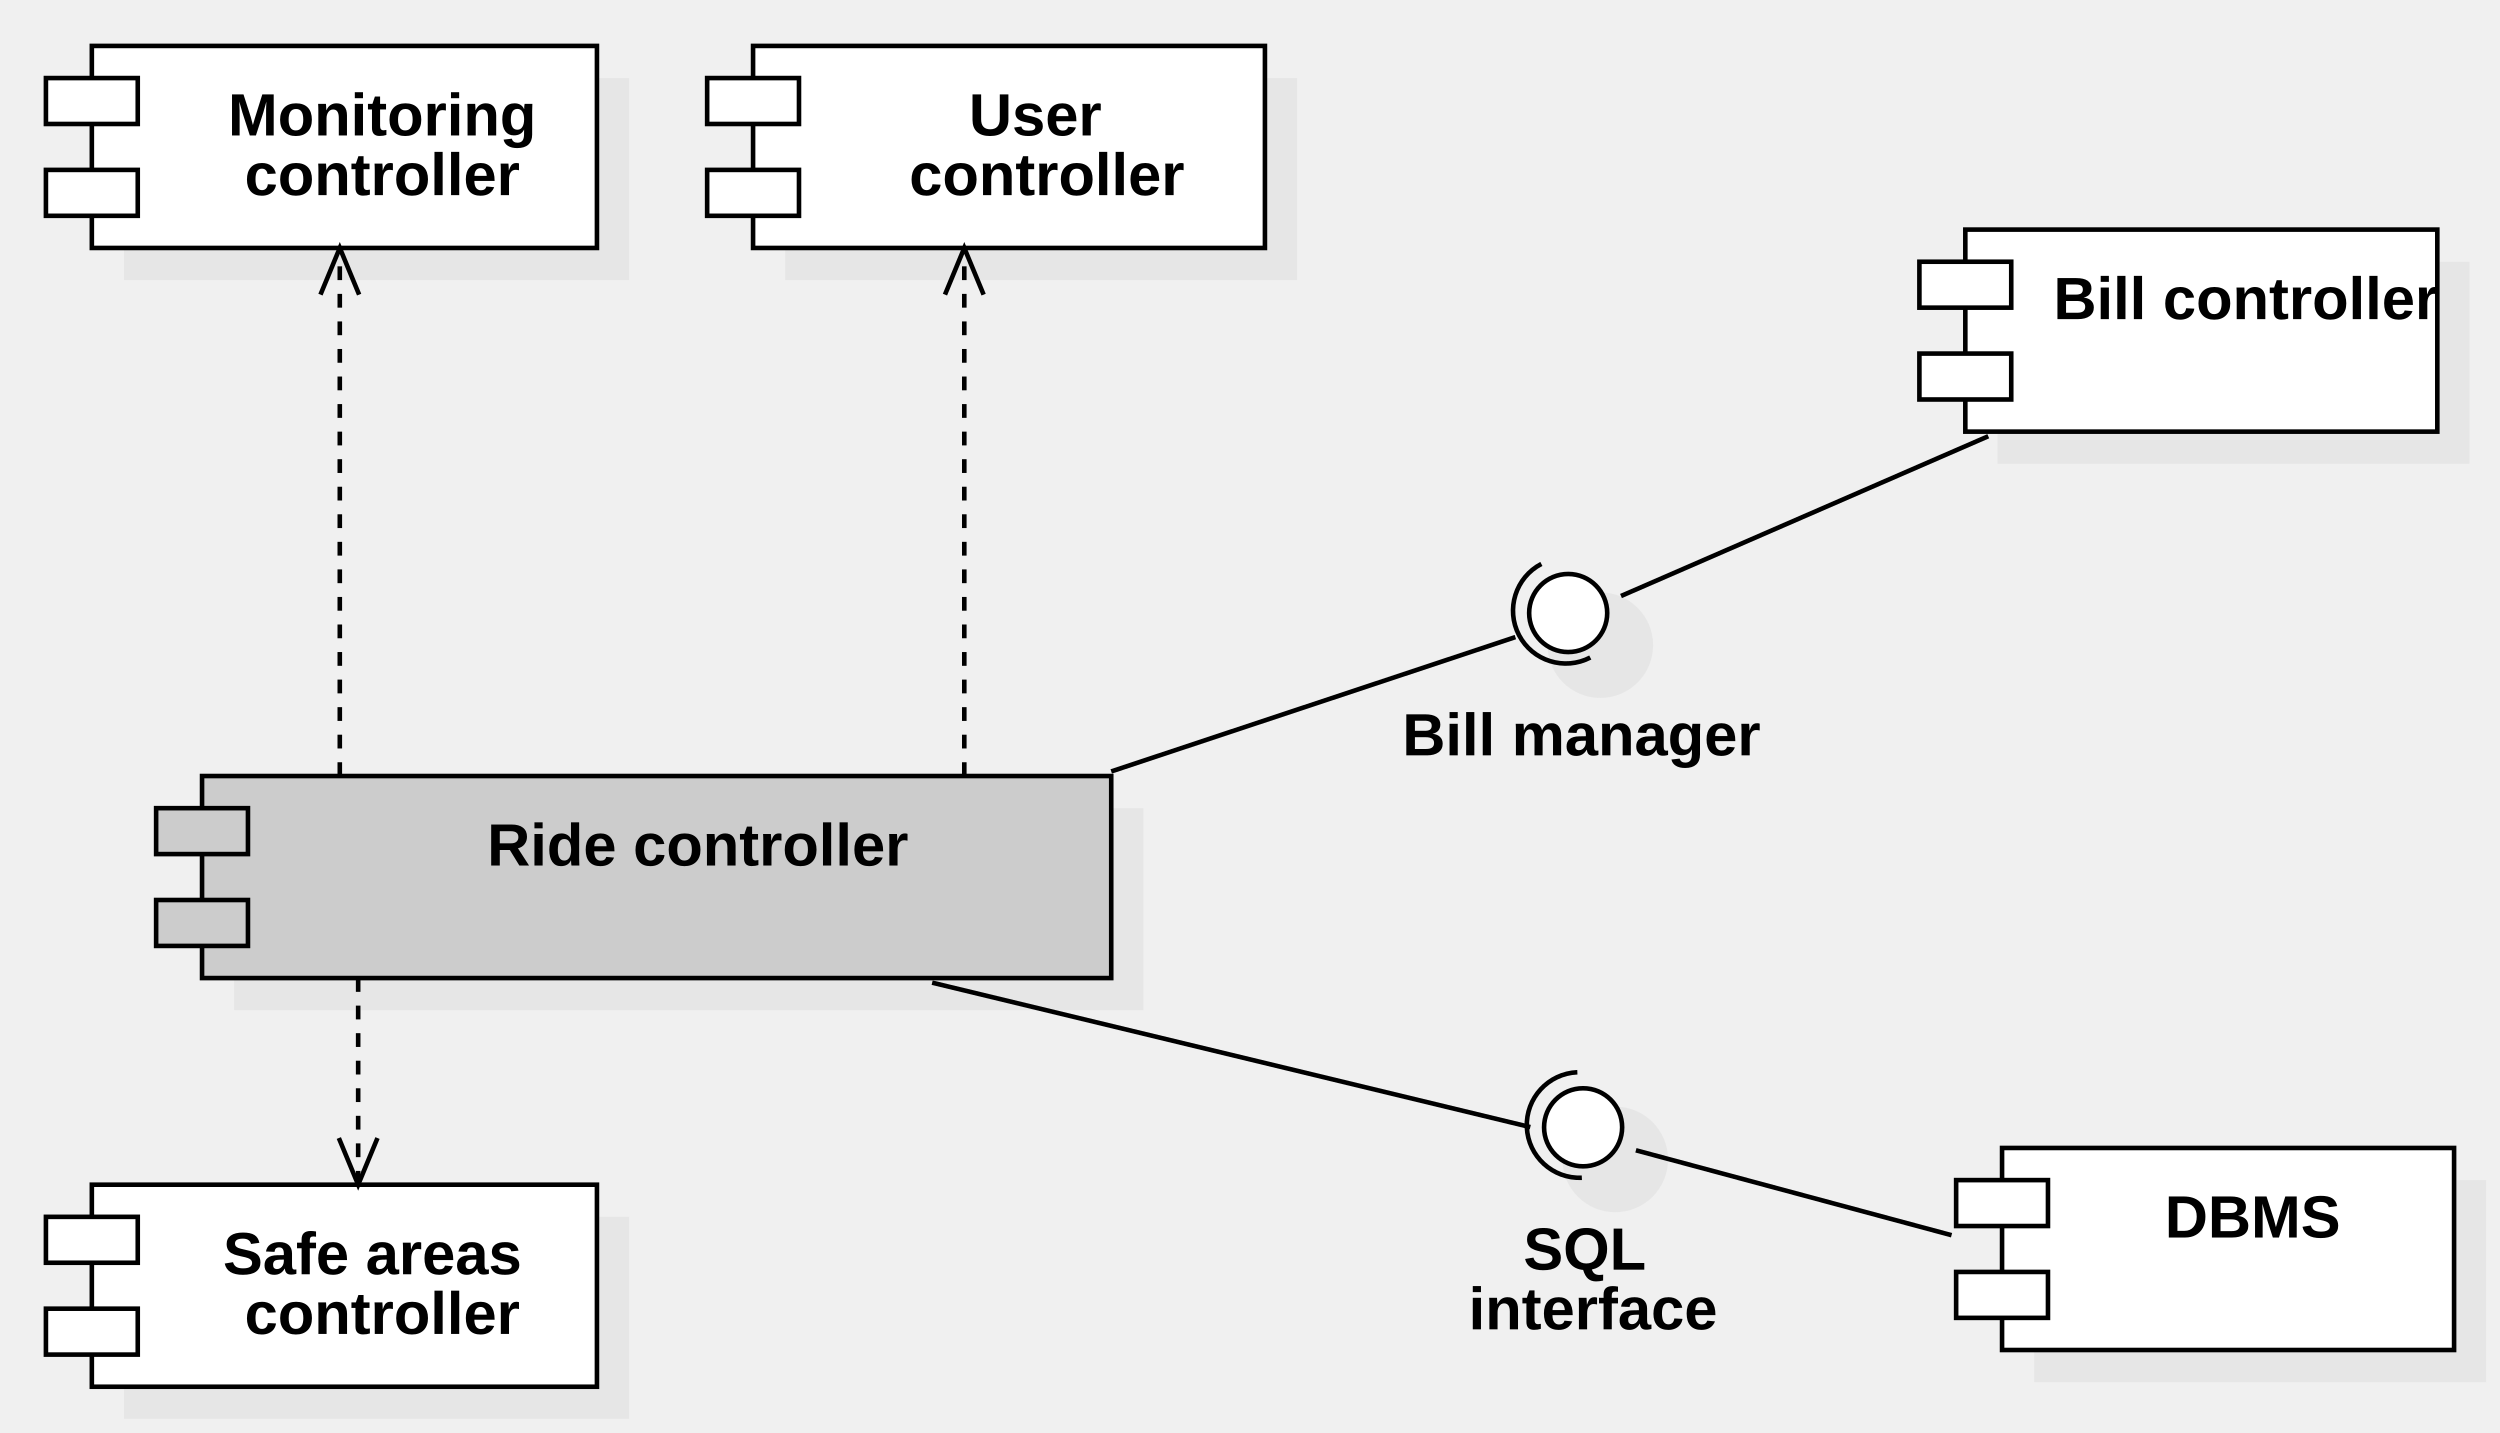
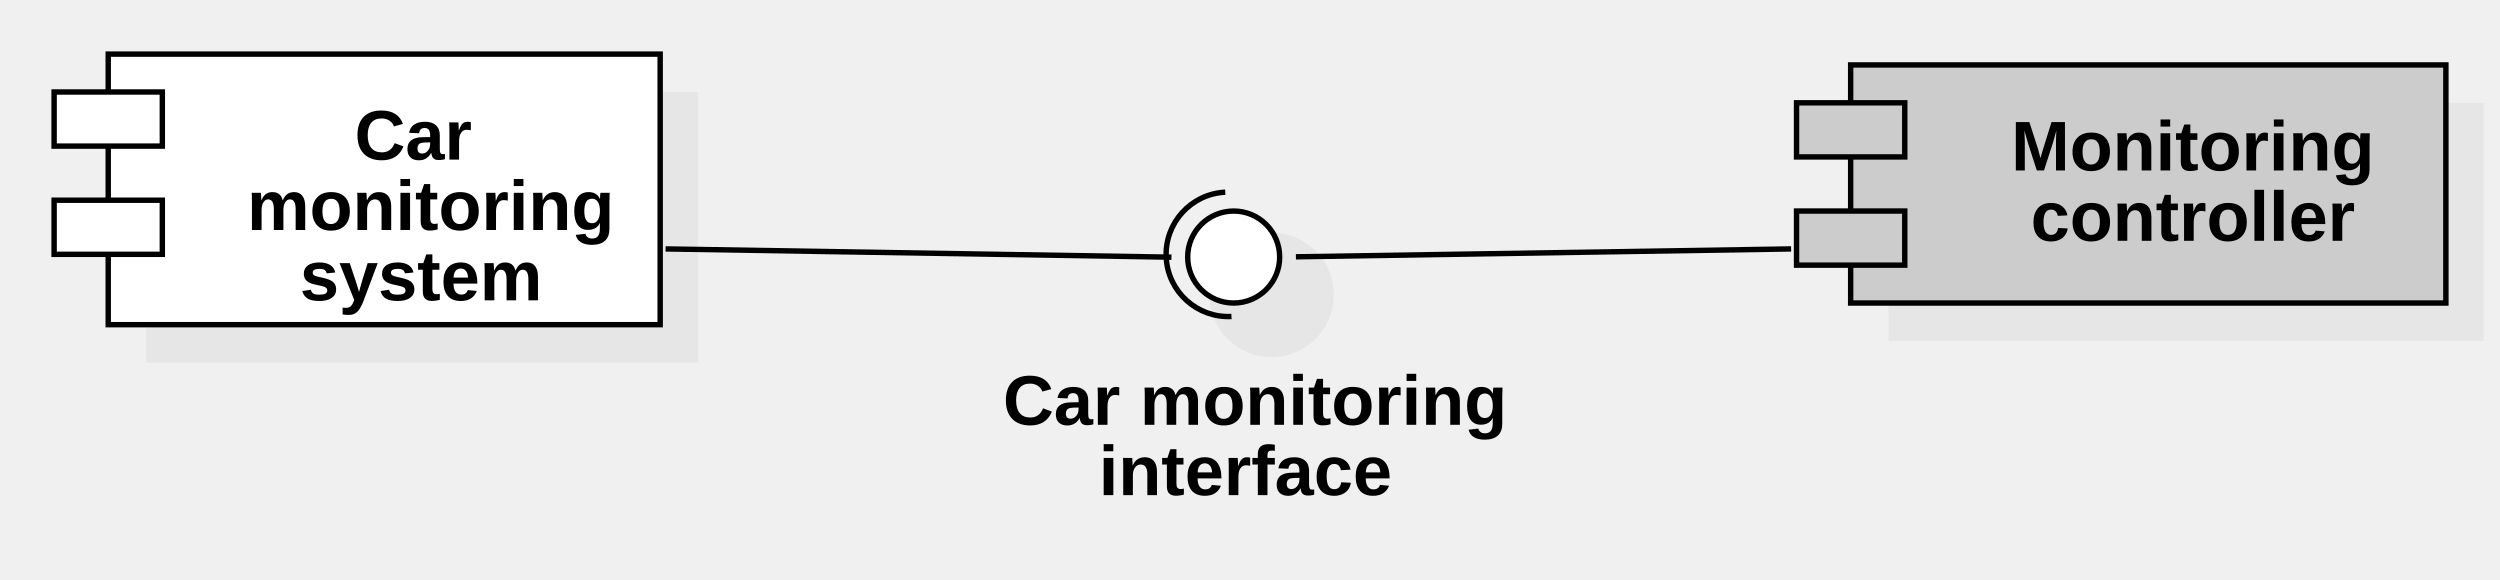
- <svg xmlns="http://www.w3.org/2000/svg" version="1.1" width="544.441" height="312">
+ <svg xmlns="http://www.w3.org/2000/svg" version="1.1" width="462" height="107">
  <defs />
  <g>
-     <g transform="translate(-38,-22) scale(1,1)">
-       <rect fill="#C0C0C0" stroke="none" x="89" y="198" width="198" height="44" opacity="0.2" />
+     <g transform="translate(-76,-20) scale(1,1)">
+       <rect fill="#C0C0C0" stroke="none" x="425" y="39" width="110" height="44" opacity="0.2" />
    </g>
-     <g transform="translate(-38,-22) scale(1,1)">
-       <rect fill="#cccccc" stroke="none" x="82" y="191" width="198" height="44" />
+     <g transform="translate(-76,-20) scale(1,1)">
+       <rect fill="#cccccc" stroke="none" x="418" y="32" width="110" height="44" />
    </g>
-     <g transform="translate(-38,-22) scale(1,1)">
-       <path fill="none" stroke="#000000" d="M 82 191 L 280 191 L 280 235 L 82 235 L 82 191 Z Z" stroke-miterlimit="10" />
+     <g transform="translate(-76,-20) scale(1,1)">
+       <path fill="none" stroke="#000000" d="M 418 32 L 528 32 L 528 76 L 418 76 L 418 32 Z Z" stroke-miterlimit="10" />
    </g>
-     <g transform="translate(-38,-22) scale(1,1)">
-       <rect fill="#cccccc" stroke="none" x="72" y="198" width="20" height="10" />
+     <g transform="translate(-76,-20) scale(1,1)">
+       <rect fill="#cccccc" stroke="none" x="408" y="39" width="20" height="10" />
    </g>
-     <g transform="translate(-38,-22) scale(1,1)">
-       <path fill="none" stroke="#000000" d="M 72 198 L 92 198 L 92 208 L 72 208 L 72 198 Z Z" stroke-miterlimit="10" />
+     <g transform="translate(-76,-20) scale(1,1)">
+       <path fill="none" stroke="#000000" d="M 408 39 L 428 39 L 428 49 L 408 49 L 408 39 Z Z" stroke-miterlimit="10" />
    </g>
-     <g transform="translate(-38,-22) scale(1,1)">
-       <rect fill="#cccccc" stroke="none" x="72" y="218" width="20" height="10" />
+     <g transform="translate(-76,-20) scale(1,1)">
+       <rect fill="#cccccc" stroke="none" x="408" y="59" width="20" height="10" />
    </g>
-     <g transform="translate(-38,-22) scale(1,1)">
-       <path fill="none" stroke="#000000" d="M 72 218 L 92 218 L 92 228 L 72 228 L 72 218 Z Z" stroke-miterlimit="10" />
+     <g transform="translate(-76,-20) scale(1,1)">
+       <path fill="none" stroke="#000000" d="M 408 59 L 428 59 L 428 69 L 408 69 L 408 59 Z Z" stroke-miterlimit="10" />
    </g>
-     <g transform="translate(-38,-22) scale(1,1)">
+     <g transform="translate(-76,-20) scale(1,1)">
      <g>
        <path fill="none" stroke="none" />
-         <text fill="#000000" stroke="none" font-family="Arial" font-size="13px" font-style="normal" font-weight="bold" text-decoration="none" x="144.093" y="210.5">Ride controller</text>
+         <text fill="#000000" stroke="none" font-family="Arial" font-size="13px" font-style="normal" font-weight="bold" text-decoration="none" x="447.652" y="51.5">Monitoring</text>
+         <text fill="#000000" stroke="none" font-family="Arial" font-size="13px" font-style="normal" font-weight="bold" text-decoration="none" x="451.267" y="64.5">controller</text>
      </g>
    </g>
-     <g transform="translate(-38,-22) scale(1,1)">
-       <rect fill="#C0C0C0" stroke="none" x="65" y="39" width="110" height="44" opacity="0.2" />
+     <g transform="translate(-76,-20) scale(1,1)">
+       <path fill="#C0C0C0" stroke="none" d="M 299.483 74.5 C 299.483 68.149 304.632 63 310.983 63 C 317.334 63 322.483 68.149 322.483 74.5 C 322.483 80.851 317.334 86 310.983 86 C 304.632 86 299.483 80.851 299.483 74.5 Z" opacity="0.2" />
    </g>
-     <g transform="translate(-38,-22) scale(1,1)">
-       <rect fill="#ffffff" stroke="none" x="58" y="32" width="110" height="44" />
+     <g transform="translate(-76,-20) scale(1,1)">
+       <path fill="none" stroke="#000000" d="M 303.574 78.486 A 11.5 11.5 0 0 1 302.426 55.514" stroke-miterlimit="10" />
    </g>
-     <g transform="translate(-38,-22) scale(1,1)">
-       <path fill="none" stroke="#000000" d="M 58 32 L 168 32 L 168 76 L 58 76 L 58 32 Z Z" stroke-miterlimit="10" />
+     <g transform="translate(-76,-20) scale(1,1)">
+       <path fill="#ffffff" stroke="none" d="M 295.483 67.5 C 295.483 62.806 299.289 59 303.983 59 C 308.678 59 312.483 62.806 312.483 67.5 C 312.483 72.194 308.678 76 303.983 76 C 299.289 76 295.483 72.194 295.483 67.5 Z" />
    </g>
-     <g transform="translate(-38,-22) scale(1,1)">
-       <rect fill="#ffffff" stroke="none" x="48" y="39" width="20" height="10" />
+     <g transform="translate(-76,-20) scale(1,1)">
+       <path fill="none" stroke="#000000" d="M 295.483 67.5 C 295.483 62.806 299.289 59 303.983 59 C 308.678 59 312.483 62.806 312.483 67.5 C 312.483 72.194 308.678 76 303.983 76 C 299.289 76 295.483 72.194 295.483 67.5 Z" stroke-miterlimit="10" />
    </g>
-     <g transform="translate(-38,-22) scale(1,1)">
-       <path fill="none" stroke="#000000" d="M 48 39 L 68 39 L 68 49 L 48 49 L 48 39 Z Z" stroke-miterlimit="10" />
-     </g>
-     <g transform="translate(-38,-22) scale(1,1)">
-       <rect fill="#ffffff" stroke="none" x="48" y="59" width="20" height="10" />
-     </g>
-     <g transform="translate(-38,-22) scale(1,1)">
-       <path fill="none" stroke="#000000" d="M 48 59 L 68 59 L 68 69 L 48 69 L 48 59 Z Z" stroke-miterlimit="10" />
-     </g>
-     <g transform="translate(-38,-22) scale(1,1)">
+     <g transform="translate(-76,-20) scale(1,1)">
      <g>
        <path fill="none" stroke="none" />
-         <text fill="#000000" stroke="none" font-family="Arial" font-size="13px" font-style="normal" font-weight="bold" text-decoration="none" x="87.652" y="51.5">Monitoring</text>
-         <text fill="#000000" stroke="none" font-family="Arial" font-size="13px" font-style="normal" font-weight="bold" text-decoration="none" x="91.267" y="64.5">controller</text>
+         <text fill="#000000" stroke="none" font-family="Arial" font-size="13px" font-style="normal" font-weight="bold" text-decoration="none" x="261.355" y="98.5">Car monitoring</text>
+         <text fill="#000000" stroke="none" font-family="Arial" font-size="13px" font-style="normal" font-weight="bold" text-decoration="none" x="279.053" y="111.5">interface</text>
      </g>
    </g>
-     <g transform="translate(-38,-22) scale(1,1)">
-       <rect fill="#C0C0C0" stroke="none" x="209" y="39" width="111.473" height="44" opacity="0.2" />
+     <g transform="translate(-76,-20) scale(1,1)">
+       <path fill="none" stroke="#000000" d="M 407 66 L 315.483 67.457" stroke-miterlimit="10" />
    </g>
-     <g transform="translate(-38,-22) scale(1,1)">
-       <rect fill="#ffffff" stroke="none" x="202" y="32" width="111.473" height="44" />
+     <g transform="translate(-76,-20) scale(1,1)">
+       <rect fill="#C0C0C0" stroke="none" x="103" y="37" width="102" height="50" opacity="0.2" />
    </g>
-     <g transform="translate(-38,-22) scale(1,1)">
-       <path fill="none" stroke="#000000" d="M 202 32 L 313.473 32 L 313.473 76 L 202 76 L 202 32 Z Z" stroke-miterlimit="10" />
+     <g transform="translate(-76,-20) scale(1,1)">
+       <rect fill="#ffffff" stroke="none" x="96" y="30" width="102" height="50" />
    </g>
-     <g transform="translate(-38,-22) scale(1,1)">
-       <rect fill="#ffffff" stroke="none" x="192" y="39" width="20" height="10" />
+     <g transform="translate(-76,-20) scale(1,1)">
+       <path fill="none" stroke="#000000" d="M 96 30 L 198 30 L 198 80 L 96 80 L 96 30 Z Z" stroke-miterlimit="10" />
    </g>
-     <g transform="translate(-38,-22) scale(1,1)">
-       <path fill="none" stroke="#000000" d="M 192 39 L 212 39 L 212 49 L 192 49 L 192 39 Z Z" stroke-miterlimit="10" />
+     <g transform="translate(-76,-20) scale(1,1)">
+       <rect fill="#ffffff" stroke="none" x="86" y="37" width="20" height="10" />
    </g>
-     <g transform="translate(-38,-22) scale(1,1)">
-       <rect fill="#ffffff" stroke="none" x="192" y="59" width="20" height="10" />
+     <g transform="translate(-76,-20) scale(1,1)">
+       <path fill="none" stroke="#000000" d="M 86 37 L 106 37 L 106 47 L 86 47 L 86 37 Z Z" stroke-miterlimit="10" />
    </g>
-     <g transform="translate(-38,-22) scale(1,1)">
-       <path fill="none" stroke="#000000" d="M 192 59 L 212 59 L 212 69 L 192 69 L 192 59 Z Z" stroke-miterlimit="10" />
+     <g transform="translate(-76,-20) scale(1,1)">
+       <rect fill="#ffffff" stroke="none" x="86" y="57" width="20" height="10" />
    </g>
-     <g transform="translate(-38,-22) scale(1,1)">
+     <g transform="translate(-76,-20) scale(1,1)">
+       <path fill="none" stroke="#000000" d="M 86 57 L 106 57 L 106 67 L 86 67 L 86 57 Z Z" stroke-miterlimit="10" />
+     </g>
+     <g transform="translate(-76,-20) scale(1,1)">
      <g>
        <path fill="none" stroke="none" />
-         <text fill="#000000" stroke="none" font-family="Arial" font-size="13px" font-style="normal" font-weight="bold" text-decoration="none" x="249.013" y="51.5">User</text>
-         <text fill="#000000" stroke="none" font-family="Arial" font-size="13px" font-style="normal" font-weight="bold" text-decoration="none" x="236.003" y="64.5">controller</text>
+         <text fill="#000000" stroke="none" font-family="Arial" font-size="13px" font-style="normal" font-weight="bold" text-decoration="none" x="141.526" y="49.5">Car</text>
+         <text fill="#000000" stroke="none" font-family="Arial" font-size="13px" font-style="normal" font-weight="bold" text-decoration="none" x="121.652" y="62.5">monitoring</text>
+         <text fill="#000000" stroke="none" font-family="Arial" font-size="13px" font-style="normal" font-weight="bold" text-decoration="none" x="131.415" y="75.5">system</text>
      </g>
    </g>
-     <g transform="translate(-38,-22) scale(1,1)">
-       <rect fill="#C0C0C0" stroke="none" x="65" y="287" width="110" height="44" opacity="0.2" />
-     </g>
-     <g transform="translate(-38,-22) scale(1,1)">
-       <rect fill="#ffffff" stroke="none" x="58" y="280" width="110" height="44" />
-     </g>
-     <g transform="translate(-38,-22) scale(1,1)">
-       <path fill="none" stroke="#000000" d="M 58 280 L 168 280 L 168 324 L 58 324 L 58 280 Z Z" stroke-miterlimit="10" />
-     </g>
-     <g transform="translate(-38,-22) scale(1,1)">
-       <rect fill="#ffffff" stroke="none" x="48" y="287" width="20" height="10" />
-     </g>
-     <g transform="translate(-38,-22) scale(1,1)">
-       <path fill="none" stroke="#000000" d="M 48 287 L 68 287 L 68 297 L 48 297 L 48 287 Z Z" stroke-miterlimit="10" />
-     </g>
-     <g transform="translate(-38,-22) scale(1,1)">
-       <rect fill="#ffffff" stroke="none" x="48" y="307" width="20" height="10" />
-     </g>
-     <g transform="translate(-38,-22) scale(1,1)">
-       <path fill="none" stroke="#000000" d="M 48 307 L 68 307 L 68 317 L 48 317 L 48 307 Z Z" stroke-miterlimit="10" />
-     </g>
-     <g transform="translate(-38,-22) scale(1,1)">
-       <g>
-         <path fill="none" stroke="none" />
-         <text fill="#000000" stroke="none" font-family="Arial" font-size="13px" font-style="normal" font-weight="bold" text-decoration="none" x="86.563" y="299.5">Safe areas</text>
-         <text fill="#000000" stroke="none" font-family="Arial" font-size="13px" font-style="normal" font-weight="bold" text-decoration="none" x="91.267" y="312.5">controller</text>
-       </g>
-     </g>
-     <g transform="translate(-38,-22) scale(1,1)">
-       <rect fill="#C0C0C0" stroke="none" x="473" y="79" width="102.789" height="44" opacity="0.2" />
-     </g>
-     <g transform="translate(-38,-22) scale(1,1)">
-       <rect fill="#ffffff" stroke="none" x="466" y="72" width="102.789" height="44" />
-     </g>
-     <g transform="translate(-38,-22) scale(1,1)">
-       <path fill="none" stroke="#000000" d="M 466 72 L 568.789 72 L 568.789 116 L 466 116 L 466 72 Z Z" stroke-miterlimit="10" />
-     </g>
-     <g transform="translate(-38,-22) scale(1,1)">
-       <rect fill="#ffffff" stroke="none" x="456" y="79" width="20" height="10" />
-     </g>
-     <g transform="translate(-38,-22) scale(1,1)">
-       <path fill="none" stroke="#000000" d="M 456 79 L 476 79 L 476 89 L 456 89 L 456 79 Z Z" stroke-miterlimit="10" />
-     </g>
-     <g transform="translate(-38,-22) scale(1,1)">
-       <rect fill="#ffffff" stroke="none" x="456" y="99" width="20" height="10" />
-     </g>
-     <g transform="translate(-38,-22) scale(1,1)">
-       <path fill="none" stroke="#000000" d="M 456 99 L 476 99 L 476 109 L 456 109 L 456 99 Z Z" stroke-miterlimit="10" />
-     </g>
-     <g transform="translate(-38,-22) scale(1,1)">
-       <g>
-         <path fill="none" stroke="none" />
-         <text fill="#000000" stroke="none" font-family="Arial" font-size="13px" font-style="normal" font-weight="bold" text-decoration="none" x="485.188" y="91.5">Bill controller</text>
-       </g>
-     </g>
-     <g transform="translate(-38,-22) scale(1,1)">
-       <path fill="#C0C0C0" stroke="none" d="M 375.013 162.5 C 375.013 156.149 380.161 151 386.513 151 C 392.864 151 398.013 156.149 398.013 162.5 C 398.013 168.851 392.864 174 386.513 174 C 380.161 174 375.013 168.851 375.013 162.5 Z" opacity="0.2" />
-     </g>
-     <g transform="translate(-38,-22) scale(1,1)">
-       <path fill="none" stroke="#000000" d="M 384.327 165.192 A 11.5 11.5 0 0 1 373.673 144.808" stroke-miterlimit="10" />
-     </g>
-     <g transform="translate(-38,-22) scale(1,1)">
-       <path fill="#ffffff" stroke="none" d="M 371.013 155.5 C 371.013 150.806 374.818 147 379.513 147 C 384.207 147 388.013 150.806 388.013 155.5 C 388.013 160.194 384.207 164 379.513 164 C 374.818 164 371.013 160.194 371.013 155.5 Z" />
-     </g>
-     <g transform="translate(-38,-22) scale(1,1)">
-       <path fill="none" stroke="#000000" d="M 371.013 155.5 C 371.013 150.806 374.818 147 379.513 147 C 384.207 147 388.013 150.806 388.013 155.5 C 388.013 160.194 384.207 164 379.513 164 C 374.818 164 371.013 160.194 371.013 155.5 Z" stroke-miterlimit="10" />
-     </g>
-     <g transform="translate(-38,-22) scale(1,1)">
-       <g>
-         <path fill="none" stroke="none" />
-         <text fill="#000000" stroke="none" font-family="Arial" font-size="13px" font-style="normal" font-weight="bold" text-decoration="none" x="343.385" y="186.5">Bill manager</text>
-       </g>
-     </g>
-     <g transform="translate(-38,-22) scale(1,1)">
-       <path fill="none" stroke="#000000" d="M 471 117 L 391.013 151.797" stroke-miterlimit="10" />
-     </g>
-     <g transform="translate(-38,-22) scale(1,1)">
-       <path fill="none" stroke="#000000" d="M 280 190 L 368.013 160.743" stroke-miterlimit="10" />
-     </g>
-     <g transform="translate(-38,-22) scale(1,1)">
-       <path fill="none" stroke="#000000" d="M 116 235 L 116 280" stroke-miterlimit="10" stroke-dasharray="3" />
-     </g>
-     <g transform="translate(-38,-22) scale(1,1)">
-       <path fill="none" stroke="#000000" d="M 111.79 269.837 L 116 280 L 120.21 269.837" stroke-miterlimit="10" />
-     </g>
-     <g transform="translate(-38,-22) scale(1,1)">
-       <path fill="none" stroke="#000000" d="M 248 191 L 248 76" stroke-miterlimit="10" stroke-dasharray="3" />
-     </g>
-     <g transform="translate(-38,-22) scale(1,1)">
-       <path fill="none" stroke="#000000" d="M 252.21 86.163 L 248 76 L 243.79 86.163" stroke-miterlimit="10" />
-     </g>
-     <g transform="translate(-38,-22) scale(1,1)">
-       <path fill="none" stroke="#000000" d="M 112 191 L 112 76" stroke-miterlimit="10" stroke-dasharray="3" />
-     </g>
-     <g transform="translate(-38,-22) scale(1,1)">
-       <path fill="none" stroke="#000000" d="M 116.21 86.163 L 112 76 L 107.79 86.163" stroke-miterlimit="10" />
-     </g>
-     <g transform="translate(-38,-22) scale(1,1)">
-       <rect fill="#C0C0C0" stroke="none" x="481" y="279" width="98.441" height="44" opacity="0.2" />
-     </g>
-     <g transform="translate(-38,-22) scale(1,1)">
-       <rect fill="#ffffff" stroke="none" x="474" y="272" width="98.441" height="44" />
-     </g>
-     <g transform="translate(-38,-22) scale(1,1)">
-       <path fill="none" stroke="#000000" d="M 474 272 L 572.441 272 L 572.441 316 L 474 316 L 474 272 Z Z" stroke-miterlimit="10" />
-     </g>
-     <g transform="translate(-38,-22) scale(1,1)">
-       <rect fill="#ffffff" stroke="none" x="464" y="279" width="20" height="10" />
-     </g>
-     <g transform="translate(-38,-22) scale(1,1)">
-       <path fill="none" stroke="#000000" d="M 464 279 L 484 279 L 484 289 L 464 289 L 464 279 Z Z" stroke-miterlimit="10" />
-     </g>
-     <g transform="translate(-38,-22) scale(1,1)">
-       <rect fill="#ffffff" stroke="none" x="464" y="299" width="20" height="10" />
-     </g>
-     <g transform="translate(-38,-22) scale(1,1)">
-       <path fill="none" stroke="#000000" d="M 464 299 L 484 299 L 484 309 L 464 309 L 464 299 Z Z" stroke-miterlimit="10" />
-     </g>
-     <g transform="translate(-38,-22) scale(1,1)">
-       <g>
-         <path fill="none" stroke="none" />
-         <text fill="#000000" stroke="none" font-family="Arial" font-size="13px" font-style="normal" font-weight="bold" text-decoration="none" x="509.441" y="291.5">DBMS</text>
-       </g>
-     </g>
-     <g transform="translate(-38,-22) scale(1,1)">
-       <path fill="#C0C0C0" stroke="none" d="M 378.263 274.5 C 378.263 268.149 383.411 263 389.763 263 C 396.114 263 401.263 268.149 401.263 274.5 C 401.263 280.851 396.114 286 389.763 286 C 383.411 286 378.263 280.851 378.263 274.5 Z" opacity="0.2" />
-     </g>
-     <g transform="translate(-38,-22) scale(1,1)">
-       <path fill="none" stroke="#000000" d="M 382.489 278.49 A 11.5 11.5 0 0 1 381.511 255.51" stroke-miterlimit="10" />
-     </g>
-     <g transform="translate(-38,-22) scale(1,1)">
-       <path fill="#ffffff" stroke="none" d="M 374.263 267.5 C 374.263 262.806 378.068 259 382.763 259 C 387.457 259 391.263 262.806 391.263 267.5 C 391.263 272.194 387.457 276 382.763 276 C 378.068 276 374.263 272.194 374.263 267.5 Z" />
-     </g>
-     <g transform="translate(-38,-22) scale(1,1)">
-       <path fill="none" stroke="#000000" d="M 374.263 267.5 C 374.263 262.806 378.068 259 382.763 259 C 387.457 259 391.263 262.806 391.263 267.5 C 391.263 272.194 387.457 276 382.763 276 C 378.068 276 374.263 272.194 374.263 267.5 Z" stroke-miterlimit="10" />
-     </g>
-     <g transform="translate(-38,-22) scale(1,1)">
-       <g>
-         <path fill="none" stroke="none" />
-         <text fill="#000000" stroke="none" font-family="Arial" font-size="13px" font-style="normal" font-weight="bold" text-decoration="none" x="369.756" y="298.5">SQL</text>
-         <text fill="#000000" stroke="none" font-family="Arial" font-size="13px" font-style="normal" font-weight="bold" text-decoration="none" x="357.832" y="311.5">interface</text>
-       </g>
-     </g>
-     <g transform="translate(-38,-22) scale(1,1)">
-       <path fill="none" stroke="#000000" d="M 463 291 L 394.263 272.506" stroke-miterlimit="10" />
-     </g>
-     <g transform="translate(-38,-22) scale(1,1)">
-       <path fill="none" stroke="#000000" d="M 241 236 L 371.263 267.457" stroke-miterlimit="10" />
+     <g transform="translate(-76,-20) scale(1,1)">
+       <path fill="none" stroke="#000000" d="M 199 66 L 292.483 67.526" stroke-miterlimit="10" />
    </g>
  </g>
</svg>
